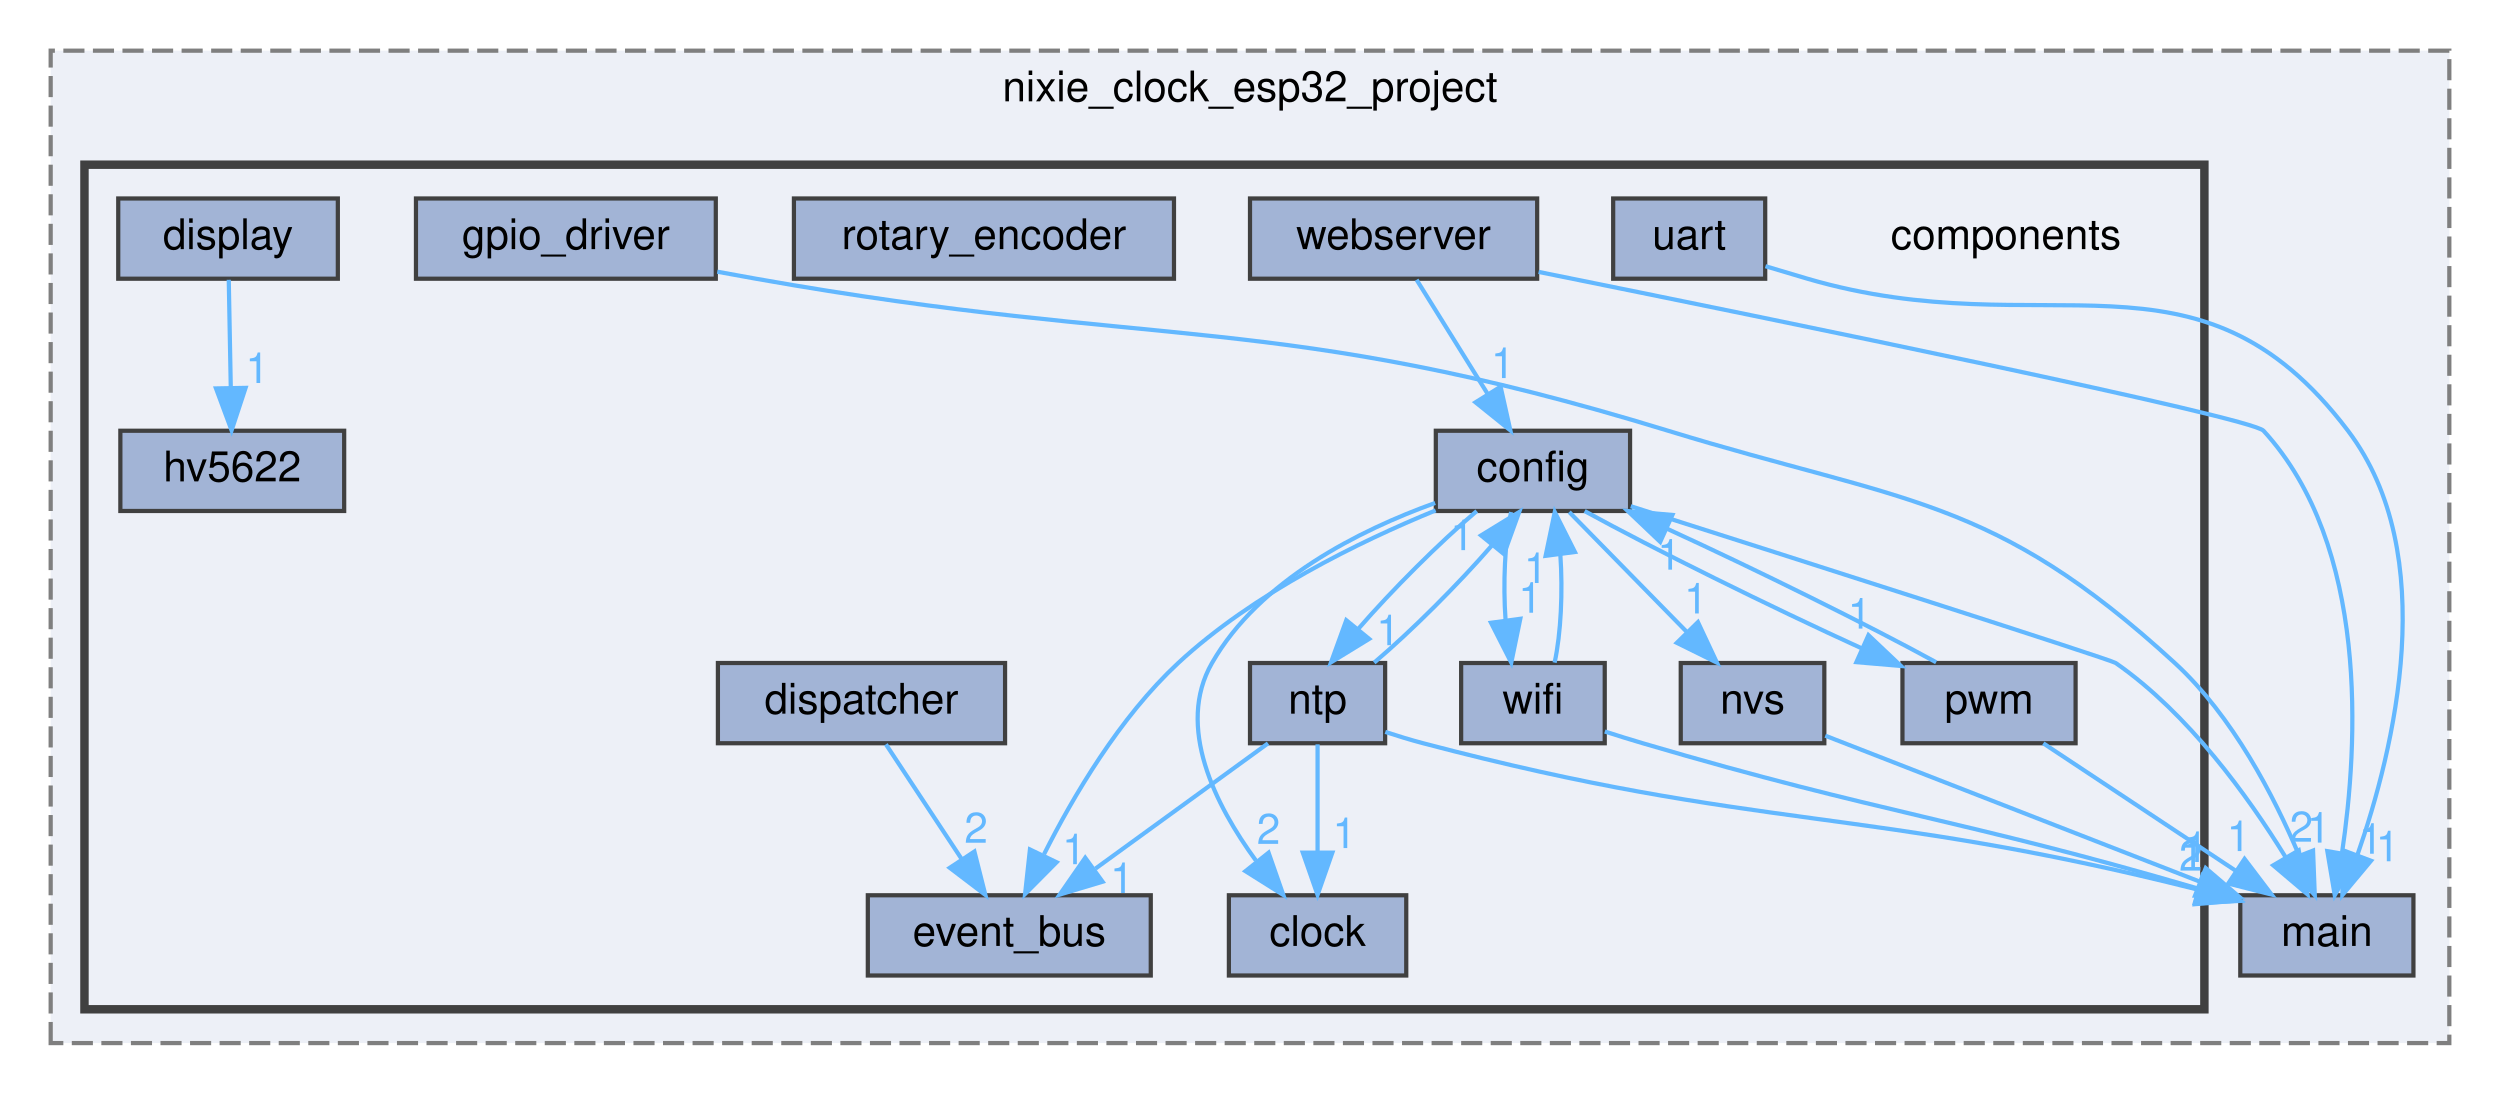
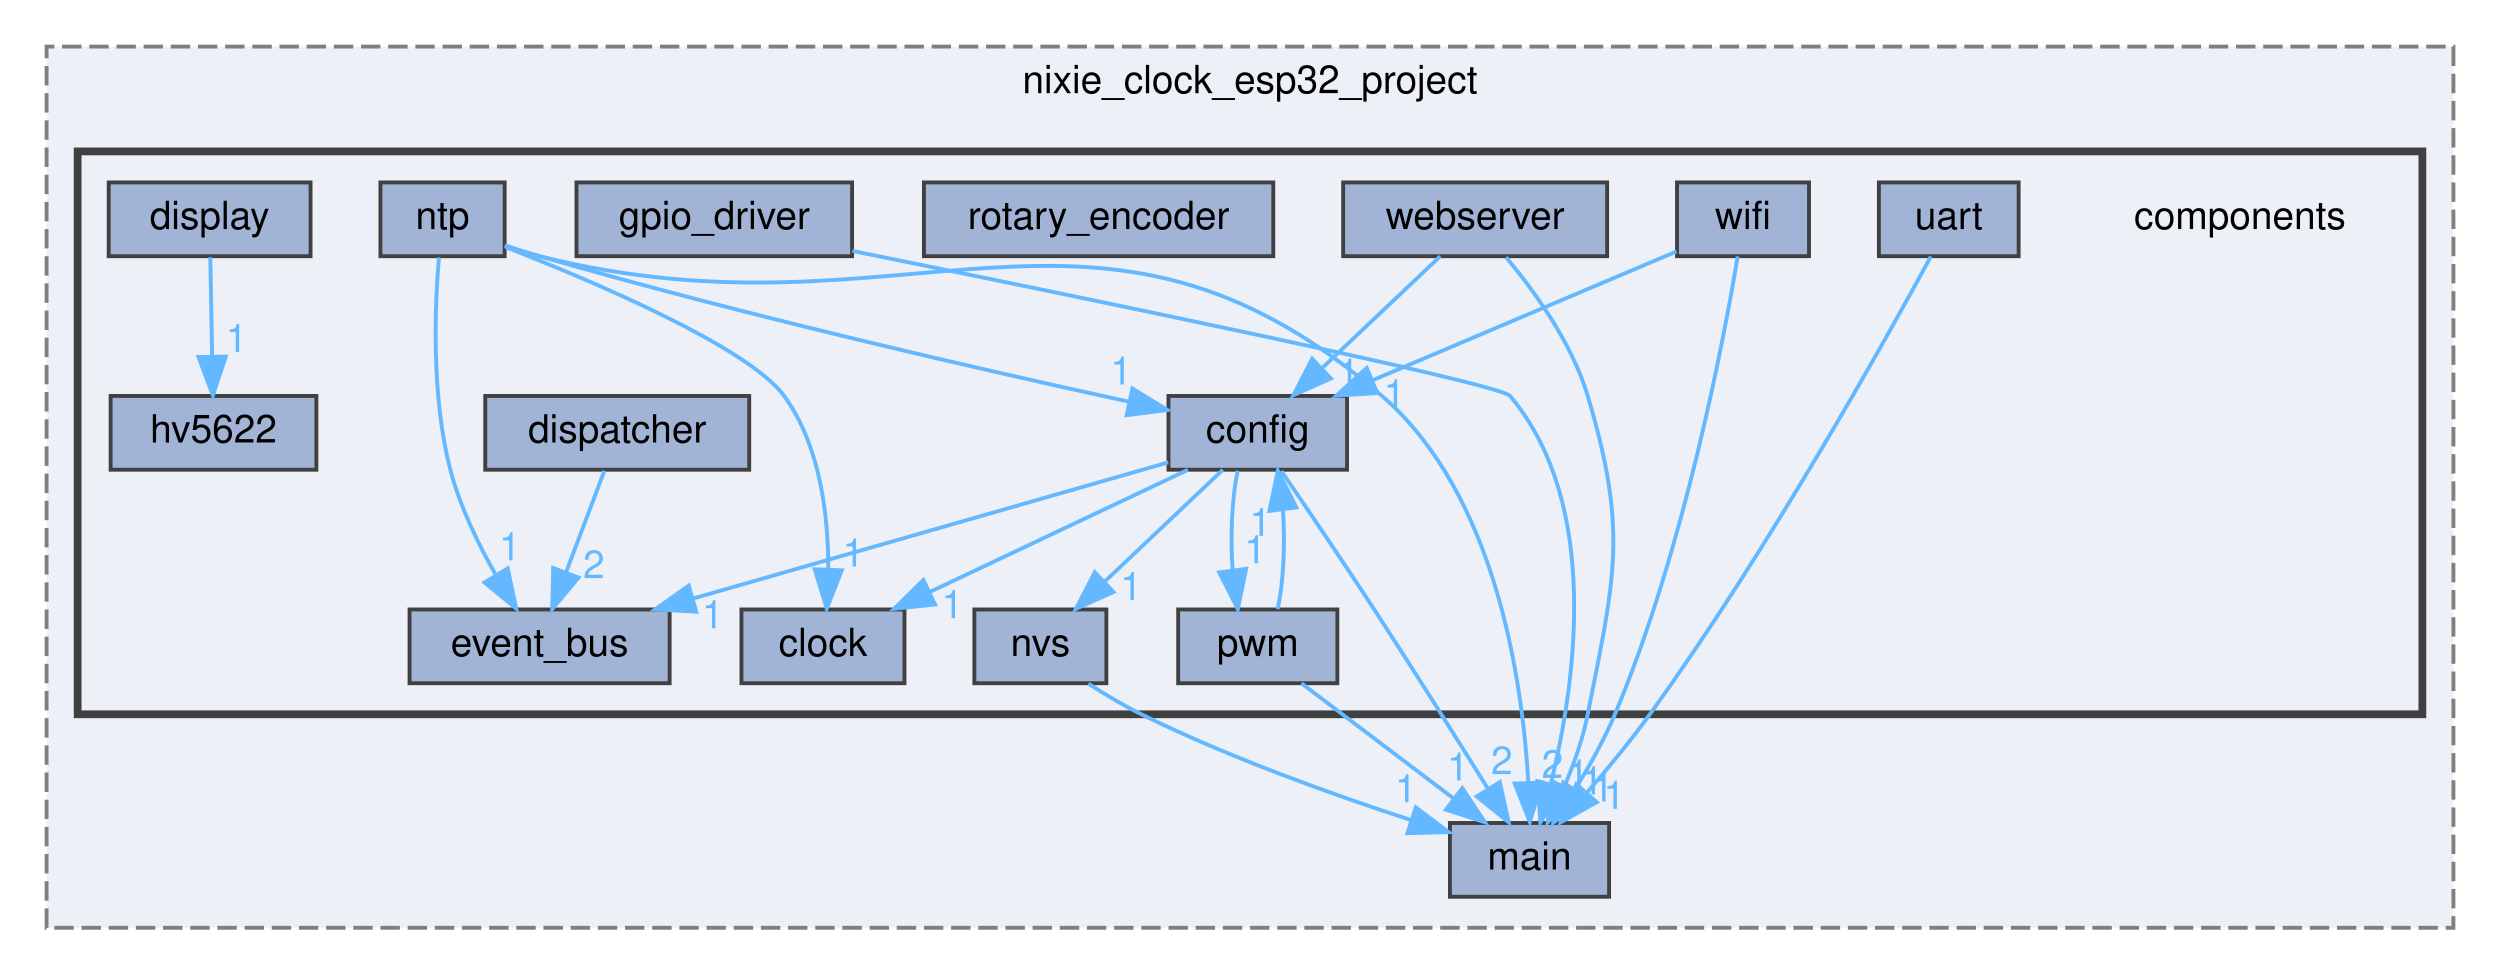
- <svg xmlns="http://www.w3.org/2000/svg" xmlns:xlink="http://www.w3.org/1999/xlink" width="592pt" height="259pt" viewBox="0.00 0.00 592.00 259.00">
-   <g id="graph0" class="graph" transform="scale(1 1) rotate(0) translate(4 255)">
+ <svg xmlns="http://www.w3.org/2000/svg" xmlns:xlink="http://www.w3.org/1999/xlink" width="644pt" height="251pt" viewBox="0.00 0.00 644.00 251.00">
+   <g id="graph0" class="graph" transform="scale(1 1) rotate(0) translate(4 247)">
    <g id="clust1" class="cluster">
      <g id="a_clust1">
        <a xlink:href="dir_4e80761515fcd0d8a8682b4ebda49685.html" target="_top" xlink:title="nixie_clock_esp32_project">
-           <polygon fill="#edf0f7" stroke="#7f7f7f" stroke-dasharray="5,2" points="8,-8 8,-243 576,-243 576,-8 8,-8" />
-           <text text-anchor="middle" x="292" y="-231" font-family="Helvetica,sans-Serif" font-size="10.00">nixie_clock_esp32_project</text>
+           <polygon fill="#edf0f7" stroke="#7f7f7f" stroke-dasharray="5,2" points="8,-8 8,-235 628,-235 628,-8 8,-8" />
+           <text text-anchor="middle" x="318" y="-223" font-family="Helvetica,sans-Serif" font-size="10.00">nixie_clock_esp32_project</text>
        </a>
      </g>
    </g>
    <g id="clust2" class="cluster">
      <g id="a_clust2">
        <a xlink:href="dir_b181baf956279f894a730e459ce47bc5.html" target="_top">
-           <polygon fill="#edf0f7" stroke="#404040" stroke-width="2" points="16,-16 16,-216 518,-216 518,-16 16,-16" />
+           <polygon fill="#edf0f7" stroke="#404040" stroke-width="2" points="16,-63 16,-208 620,-208 620,-63 16,-63" />
        </a>
      </g>
    </g>
    <g id="node1" class="node">
      <g id="a_node1">
        <a xlink:href="dir_9893f083cf503bf028f3909b7ee1aca3.html" target="_top" xlink:title="main">
-           <polygon fill="#a2b4d6" stroke="#404040" points="567.5,-43 526.5,-43 526.5,-24 567.5,-24 567.5,-43" />
-           <text text-anchor="middle" x="547" y="-31" font-family="Helvetica,sans-Serif" font-size="10.00">main</text>
+           <polygon fill="#a2b4d6" stroke="#404040" points="410.5,-35 369.5,-35 369.5,-16 410.5,-16 410.5,-35" />
+           <text text-anchor="middle" x="390" y="-23" font-family="Helvetica,sans-Serif" font-size="10.00">main</text>
        </a>
      </g>
    </g>
    <g id="node2" class="node">
-       <text text-anchor="middle" x="471" y="-196" font-family="Helvetica,sans-Serif" font-size="10.00">components</text>
+       <text text-anchor="middle" x="573" y="-188" font-family="Helvetica,sans-Serif" font-size="10.00">components</text>
    </g>
    <g id="node3" class="node">
      <g id="a_node3">
        <a xlink:href="dir_a13c4c485bb1701984d244429ad4ded1.html" target="_top" xlink:title="clock">
-           <polygon fill="#a2b4d6" stroke="#404040" points="329,-43 287,-43 287,-24 329,-24 329,-43" />
-           <text text-anchor="middle" x="308" y="-31" font-family="Helvetica,sans-Serif" font-size="10.00">clock</text>
+           <polygon fill="#a2b4d6" stroke="#404040" points="229,-90 187,-90 187,-71 229,-71 229,-90" />
+           <text text-anchor="middle" x="208" y="-78" font-family="Helvetica,sans-Serif" font-size="10.00">clock</text>
        </a>
      </g>
    </g>
    <g id="node4" class="node">
      <g id="a_node4">
        <a xlink:href="dir_6591a8ca0b1ec78afa747e232353e174.html" target="_top" xlink:title="config">
-           <polygon fill="#a2b4d6" stroke="#404040" points="382,-153 336,-153 336,-134 382,-134 382,-153" />
-           <text text-anchor="middle" x="359" y="-141" font-family="Helvetica,sans-Serif" font-size="10.00">config</text>
-         </a>
-       </g>
-     </g>
-     <g id="edge4" class="edge">
-       <g id="a_edge4">
+           <polygon fill="#a2b4d6" stroke="#404040" points="343,-145 297,-145 297,-126 343,-126 343,-145" />
+           <text text-anchor="middle" x="320" y="-133" font-family="Helvetica,sans-Serif" font-size="10.00">config</text>
+         </a>
+       </g>
+     </g>
+     <g id="edge2" class="edge">
+       <g id="a_edge2">
        <a xlink:href="dir_000002_000008.html" target="_top">
-           <path fill="none" stroke="#63b8ff" d="M382.16,-135.13C421.14,-122.7 495.78,-98.85 497,-98 514.22,-86.02 528.38,-66.38 537.18,-52.11" />
-           <polygon fill="#63b8ff" stroke="#63b8ff" points="540.34,-53.64 542.39,-43.24 534.3,-50.09 540.34,-53.64" />
-         </a>
-       </g>
-       <g id="a_edge4-headlabel">
+           <path fill="none" stroke="#63b8ff" d="M326.06,-125.69C332.18,-116.75 341.86,-102.49 350,-90 360.09,-74.52 371.28,-56.7 379.25,-43.88" />
+           <polygon fill="#63b8ff" stroke="#63b8ff" points="382.35,-45.52 384.65,-35.18 376.4,-41.83 382.35,-45.52" />
+         </a>
+       </g>
+       <g id="a_edge2-headlabel">
        <a xlink:href="dir_000002_000008.html" target="_top" xlink:title="2">
-           <text text-anchor="middle" x="540.96" y="-55.68" font-family="Helvetica,sans-Serif" font-size="10.00" fill="#63b8ff">2</text>
-         </a>
-       </g>
-     </g>
-     <g id="edge5" class="edge">
-       <g id="a_edge5">
+           <text text-anchor="middle" x="382.87" y="-47.58" font-family="Helvetica,sans-Serif" font-size="10.00" fill="#63b8ff">2</text>
+         </a>
+       </g>
+     </g>
+     <g id="edge3" class="edge">
+       <g id="a_edge3">
        <a xlink:href="dir_000002_000000.html" target="_top">
-           <path fill="none" stroke="#63b8ff" d="M335.84,-135.9C317.9,-129.44 294.25,-117.63 283,-98 274.38,-82.97 283.77,-64.39 293.4,-51.22" />
-           <polygon fill="#63b8ff" stroke="#63b8ff" points="296.4,-53.08 299.89,-43.07 290.92,-48.71 296.4,-53.08" />
-         </a>
-       </g>
-       <g id="a_edge5-headlabel">
-         <a xlink:href="dir_000002_000000.html" target="_top" xlink:title="2">
-           <text text-anchor="middle" x="296.38" y="-55.16" font-family="Helvetica,sans-Serif" font-size="10.00" fill="#63b8ff">2</text>
+           <path fill="none" stroke="#63b8ff" d="M302.01,-125.98C284.07,-117.5 256.28,-104.35 235.57,-94.54" />
+           <polygon fill="#63b8ff" stroke="#63b8ff" points="236.86,-91.28 226.32,-90.17 233.86,-97.61 236.86,-91.28" />
+         </a>
+       </g>
+       <g id="a_edge3-headlabel">
+         <a xlink:href="dir_000002_000000.html" target="_top" xlink:title="1">
+           <text text-anchor="middle" x="241.32" y="-87.76" font-family="Helvetica,sans-Serif" font-size="10.00" fill="#63b8ff">1</text>
        </a>
      </g>
    </g>
    <g id="node7" class="node">
      <g id="a_node7">
        <a xlink:href="dir_3df67f4185c8cd9c27353f35f3bf503b.html" target="_top" xlink:title="event_bus">
-           <polygon fill="#a2b4d6" stroke="#404040" points="268.5,-43 201.5,-43 201.5,-24 268.5,-24 268.5,-43" />
-           <text text-anchor="middle" x="235" y="-31" font-family="Helvetica,sans-Serif" font-size="10.00">event_bus</text>
-         </a>
-       </g>
-     </g>
-     <g id="edge2" class="edge">
-       <g id="a_edge2">
+           <polygon fill="#a2b4d6" stroke="#404040" points="168.5,-90 101.5,-90 101.5,-71 168.5,-71 168.5,-90" />
+           <text text-anchor="middle" x="135" y="-78" font-family="Helvetica,sans-Serif" font-size="10.00">event_bus</text>
+         </a>
+       </g>
+     </g>
+     <g id="edge1" class="edge">
+       <g id="a_edge1">
        <a xlink:href="dir_000002_000005.html" target="_top">
-           <path fill="none" stroke="#63b8ff" d="M335.96,-134.14C317.84,-126.72 292.79,-114.5 275,-98 261.15,-85.15 250.15,-66.48 243.22,-52.71" />
-           <polygon fill="#63b8ff" stroke="#63b8ff" points="246.2,-50.82 238.74,-43.31 239.89,-53.84 246.2,-50.82" />
-         </a>
-       </g>
-       <g id="a_edge2-headlabel">
+           <path fill="none" stroke="#63b8ff" d="M296.94,-127.89C266.4,-119.14 212.05,-103.57 174.8,-92.9" />
+           <polygon fill="#63b8ff" stroke="#63b8ff" points="175.36,-89.42 164.78,-90.03 173.43,-96.15 175.36,-89.42" />
+         </a>
+       </g>
+       <g id="a_edge1-headlabel">
        <a xlink:href="dir_000002_000005.html" target="_top" xlink:title="1">
-           <text text-anchor="middle" x="250.31" y="-50.35" font-family="Helvetica,sans-Serif" font-size="10.00" fill="#63b8ff">1</text>
+           <text text-anchor="middle" x="179.6" y="-85.18" font-family="Helvetica,sans-Serif" font-size="10.00" fill="#63b8ff">1</text>
+         </a>
+       </g>
+     </g>
+     <g id="node11" class="node">
+       <g id="a_node11">
+         <a xlink:href="dir_d593a792f6d68ad3cd00089cda4c9fbf.html" target="_top" xlink:title="nvs">
+           <polygon fill="#a2b4d6" stroke="#404040" points="281,-90 247,-90 247,-71 281,-71 281,-90" />
+           <text text-anchor="middle" x="264" y="-78" font-family="Helvetica,sans-Serif" font-size="10.00">nvs</text>
+         </a>
+       </g>
+     </g>
+     <g id="edge5" class="edge">
+       <g id="a_edge5">
+         <a xlink:href="dir_000002_000011.html" target="_top">
+           <path fill="none" stroke="#63b8ff" d="M311,-125.98C302.81,-118.23 290.49,-106.58 280.53,-97.14" />
+           <polygon fill="#63b8ff" stroke="#63b8ff" points="282.83,-94.5 273.16,-90.17 278.02,-99.59 282.83,-94.5" />
+         </a>
+       </g>
+       <g id="a_edge5-headlabel">
+         <a xlink:href="dir_000002_000011.html" target="_top" xlink:title="1">
+           <text text-anchor="middle" x="287.39" y="-92.41" font-family="Helvetica,sans-Serif" font-size="10.00" fill="#63b8ff">1</text>
+         </a>
+       </g>
+     </g>
+     <g id="node12" class="node">
+       <g id="a_node12">
+         <a xlink:href="dir_af00538107c5bb6312b4379f7c6a7915.html" target="_top" xlink:title="pwm">
+           <polygon fill="#a2b4d6" stroke="#404040" points="340.5,-90 299.5,-90 299.5,-71 340.5,-71 340.5,-90" />
+           <text text-anchor="middle" x="320" y="-78" font-family="Helvetica,sans-Serif" font-size="10.00">pwm</text>
+         </a>
+       </g>
+     </g>
+     <g id="edge4" class="edge">
+       <g id="a_edge4">
+         <a xlink:href="dir_000002_000012.html" target="_top">
+           <path fill="none" stroke="#63b8ff" d="M314.83,-125.75C313.34,-118.8 312.9,-108.85 313.52,-100.13" />
+           <polygon fill="#63b8ff" stroke="#63b8ff" points="317.01,-100.47 314.87,-90.09 310.07,-99.53 317.01,-100.47" />
+         </a>
+       </g>
+       <g id="a_edge4-headlabel">
+         <a xlink:href="dir_000002_000012.html" target="_top" xlink:title="1">
+           <text text-anchor="middle" x="319.34" y="-101.91" font-family="Helvetica,sans-Serif" font-size="10.00" fill="#63b8ff">1</text>
+         </a>
+       </g>
+     </g>
+     <g id="node5" class="node">
+       <g id="a_node5">
+         <a xlink:href="dir_bfdcce58a23cc395bda28f665cadf99d.html" target="_top" xlink:title="dispatcher">
+           <polygon fill="#a2b4d6" stroke="#404040" points="189,-145 121,-145 121,-126 189,-126 189,-145" />
+           <text text-anchor="middle" x="155" y="-133" font-family="Helvetica,sans-Serif" font-size="10.00">dispatcher</text>
+         </a>
+       </g>
+     </g>
+     <g id="edge6" class="edge">
+       <g id="a_edge6">
+         <a xlink:href="dir_000003_000005.html" target="_top">
+           <path fill="none" stroke="#63b8ff" d="M151.7,-125.75C149.02,-118.65 145.15,-108.4 141.81,-99.56" />
+           <polygon fill="#63b8ff" stroke="#63b8ff" points="145.05,-98.21 138.24,-90.09 138.5,-100.68 145.05,-98.21" />
+         </a>
+       </g>
+       <g id="a_edge6-headlabel">
+         <a xlink:href="dir_000003_000005.html" target="_top" xlink:title="2">
+           <text text-anchor="middle" x="148.97" y="-98.07" font-family="Helvetica,sans-Serif" font-size="10.00" fill="#63b8ff">2</text>
+         </a>
+       </g>
+     </g>
+     <g id="node6" class="node">
+       <g id="a_node6">
+         <a xlink:href="dir_25afab11bb9cc6587024a85a8f095e2f.html" target="_top" xlink:title="display">
+           <polygon fill="#a2b4d6" stroke="#404040" points="76,-200 24,-200 24,-181 76,-181 76,-200" />
+           <text text-anchor="middle" x="50" y="-188" font-family="Helvetica,sans-Serif" font-size="10.00">display</text>
+         </a>
+       </g>
+     </g>
+     <g id="node9" class="node">
+       <g id="a_node9">
+         <a xlink:href="dir_fb7d8fb2e7a81481fd306fa505fa505b.html" target="_top" xlink:title="hv5622">
+           <polygon fill="#a2b4d6" stroke="#404040" points="77.5,-145 24.5,-145 24.5,-126 77.5,-126 77.5,-145" />
+           <text text-anchor="middle" x="51" y="-133" font-family="Helvetica,sans-Serif" font-size="10.00">hv5622</text>
+         </a>
+       </g>
+     </g>
+     <g id="edge7" class="edge">
+       <g id="a_edge7">
+         <a xlink:href="dir_000004_000007.html" target="_top">
+           <path fill="none" stroke="#63b8ff" d="M50.17,-180.75C50.3,-173.8 50.48,-163.85 50.65,-155.13" />
+           <polygon fill="#63b8ff" stroke="#63b8ff" points="54.15,-155.15 50.84,-145.09 47.15,-155.02 54.15,-155.15" />
+         </a>
+       </g>
+       <g id="a_edge7-headlabel">
+         <a xlink:href="dir_000004_000007.html" target="_top" xlink:title="1">
+           <text text-anchor="middle" x="56.92" y="-156.3" font-family="Helvetica,sans-Serif" font-size="10.00" fill="#63b8ff">1</text>
+         </a>
+       </g>
+     </g>
+     <g id="node8" class="node">
+       <g id="a_node8">
+         <a xlink:href="dir_c8df9a83da56af1891de301214a2e601.html" target="_top" xlink:title="gpio_driver">
+           <polygon fill="#a2b4d6" stroke="#404040" points="215.5,-200 144.5,-200 144.5,-181 215.5,-181 215.5,-200" />
+           <text text-anchor="middle" x="180" y="-188" font-family="Helvetica,sans-Serif" font-size="10.00">gpio_driver</text>
+         </a>
+       </g>
+     </g>
+     <g id="edge8" class="edge">
+       <g id="a_edge8">
+         <a xlink:href="dir_000006_000008.html" target="_top">
+           <path fill="none" stroke="#63b8ff" d="M215.59,-182.35C273.56,-170.62 382.25,-148.27 385,-145 408.56,-117 401.82,-70.78 395.5,-45.12" />
+           <polygon fill="#63b8ff" stroke="#63b8ff" points="398.8,-43.94 392.81,-35.2 392.05,-45.77 398.8,-43.94" />
+         </a>
+       </g>
+       <g id="a_edge8-headlabel">
+         <a xlink:href="dir_000006_000008.html" target="_top" xlink:title="1">
+           <text text-anchor="middle" x="402.48" y="-44.17" font-family="Helvetica,sans-Serif" font-size="10.00" fill="#63b8ff">1</text>
        </a>
      </g>
    </g>
    <g id="node10" class="node">
      <g id="a_node10">
        <a xlink:href="dir_8938040af9d266be553d1135477b804d.html" target="_top" xlink:title="ntp">
-           <polygon fill="#a2b4d6" stroke="#404040" points="324,-98 292,-98 292,-79 324,-79 324,-98" />
-           <text text-anchor="middle" x="308" y="-86" font-family="Helvetica,sans-Serif" font-size="10.00">ntp</text>
-         </a>
-       </g>
-     </g>
-     <g id="edge3" class="edge">
-       <g id="a_edge3">
-         <a xlink:href="dir_000002_000010.html" target="_top">
-           <path fill="none" stroke="#63b8ff" d="M345.69,-133.98C336.79,-126.46 325.62,-115.26 317.56,-105.99" />
-           <polygon fill="#63b8ff" stroke="#63b8ff" points="320.22,-103.71 311.19,-98.17 314.8,-108.13 320.22,-103.71" />
-         </a>
-       </g>
-       <g id="a_edge3-headlabel">
-         <a xlink:href="dir_000002_000010.html" target="_top" xlink:title="1">
-           <text text-anchor="middle" x="324.7" y="-102.21" font-family="Helvetica,sans-Serif" font-size="10.00" fill="#63b8ff">1</text>
-         </a>
-       </g>
-     </g>
-     <g id="node11" class="node">
-       <g id="a_node11">
-         <a xlink:href="dir_d593a792f6d68ad3cd00089cda4c9fbf.html" target="_top" xlink:title="nvs">
-           <polygon fill="#a2b4d6" stroke="#404040" points="428,-98 394,-98 394,-79 428,-79 428,-98" />
-           <text text-anchor="middle" x="411" y="-86" font-family="Helvetica,sans-Serif" font-size="10.00">nvs</text>
-         </a>
-       </g>
-     </g>
-     <g id="edge7" class="edge">
-       <g id="a_edge7">
-         <a xlink:href="dir_000002_000011.html" target="_top">
-           <path fill="none" stroke="#63b8ff" d="M367.59,-133.75C375.16,-126.03 386.38,-114.6 395.51,-105.28" />
-           <polygon fill="#63b8ff" stroke="#63b8ff" points="398.07,-107.68 402.57,-98.09 393.07,-102.78 398.07,-107.68" />
-         </a>
-       </g>
-       <g id="a_edge7-headlabel">
-         <a xlink:href="dir_000002_000011.html" target="_top" xlink:title="1">
-           <text text-anchor="middle" x="397.58" y="-109.73" font-family="Helvetica,sans-Serif" font-size="10.00" fill="#63b8ff">1</text>
-         </a>
-       </g>
-     </g>
-     <g id="node12" class="node">
-       <g id="a_node12">
-         <a xlink:href="dir_af00538107c5bb6312b4379f7c6a7915.html" target="_top" xlink:title="pwm">
-           <polygon fill="#a2b4d6" stroke="#404040" points="487.5,-98 446.5,-98 446.5,-79 487.5,-79 487.5,-98" />
-           <text text-anchor="middle" x="467" y="-86" font-family="Helvetica,sans-Serif" font-size="10.00">pwm</text>
-         </a>
-       </g>
-     </g>
-     <g id="edge6" class="edge">
-       <g id="a_edge6">
-         <a xlink:href="dir_000002_000012.html" target="_top">
-           <path fill="none" stroke="#63b8ff" d="M371.24,-133.98C387.26,-125.17 415.28,-111.31 436.98,-101.41" />
-           <polygon fill="#63b8ff" stroke="#63b8ff" points="438.45,-104.59 446.15,-97.3 435.59,-98.2 438.45,-104.59" />
-         </a>
-       </g>
-       <g id="a_edge6-headlabel">
-         <a xlink:href="dir_000002_000012.html" target="_top" xlink:title="1">
-           <text text-anchor="middle" x="436.34" y="-106.15" font-family="Helvetica,sans-Serif" font-size="10.00" fill="#63b8ff">1</text>
+           <polygon fill="#a2b4d6" stroke="#404040" points="126,-200 94,-200 94,-181 126,-181 126,-200" />
+           <text text-anchor="middle" x="110" y="-188" font-family="Helvetica,sans-Serif" font-size="10.00">ntp</text>
+         </a>
+       </g>
+     </g>
+     <g id="edge11" class="edge">
+       <g id="a_edge11">
+         <a xlink:href="dir_000010_000008.html" target="_top">
+           <path fill="none" stroke="#63b8ff" d="M126.02,-183.62C128.98,-182.66 132.07,-181.74 135,-181 229.82,-157.19 278.02,-208.91 352,-145 381.2,-119.78 388.15,-72.08 389.69,-45.54" />
+           <polygon fill="#63b8ff" stroke="#63b8ff" points="393.19,-45.41 390.07,-35.29 386.2,-45.15 393.19,-45.41" />
+         </a>
+       </g>
+       <g id="a_edge11-headlabel">
+         <a xlink:href="dir_000010_000008.html" target="_top" xlink:title="2">
+           <text text-anchor="middle" x="395.9" y="-46.61" font-family="Helvetica,sans-Serif" font-size="10.00" fill="#63b8ff">2</text>
+         </a>
+       </g>
+     </g>
+     <g id="edge12" class="edge">
+       <g id="a_edge12">
+         <a xlink:href="dir_000010_000000.html" target="_top">
+           <path fill="none" stroke="#63b8ff" d="M126.26,-183.36C149.11,-174.4 188.93,-157.46 198,-145 207.34,-132.17 209.39,-114 209.37,-100.39" />
+           <polygon fill="#63b8ff" stroke="#63b8ff" points="212.86,-100.09 208.97,-90.23 205.86,-100.36 212.86,-100.09" />
+         </a>
+       </g>
+       <g id="a_edge12-headlabel">
+         <a xlink:href="dir_000010_000000.html" target="_top" xlink:title="1">
+           <text text-anchor="middle" x="215.83" y="-101.07" font-family="Helvetica,sans-Serif" font-size="10.00" fill="#63b8ff">1</text>
+         </a>
+       </g>
+     </g>
+     <g id="edge10" class="edge">
+       <g id="a_edge10">
+         <a xlink:href="dir_000010_000002.html" target="_top">
+           <path fill="none" stroke="#63b8ff" d="M126.07,-183.79C129.02,-182.81 132.09,-181.84 135,-181 187.64,-165.75 249.75,-151.58 286.95,-143.49" />
+           <polygon fill="#63b8ff" stroke="#63b8ff" points="287.71,-146.91 296.75,-141.38 286.23,-140.06 287.71,-146.91" />
+         </a>
+       </g>
+       <g id="a_edge10-headlabel">
+         <a xlink:href="dir_000010_000002.html" target="_top" xlink:title="1">
+           <text text-anchor="middle" x="284.8" y="-147.94" font-family="Helvetica,sans-Serif" font-size="10.00" fill="#63b8ff">1</text>
+         </a>
+       </g>
+     </g>
+     <g id="edge9" class="edge">
+       <g id="a_edge9">
+         <a xlink:href="dir_000010_000005.html" target="_top">
+           <path fill="none" stroke="#63b8ff" d="M109.07,-180.7C108.02,-168.28 107.06,-145 112,-126 114.46,-116.55 119.19,-106.82 123.72,-98.88" />
+           <polygon fill="#63b8ff" stroke="#63b8ff" points="126.78,-100.59 128.99,-90.22 120.8,-96.95 126.78,-100.59" />
+         </a>
+       </g>
+       <g id="a_edge9-headlabel">
+         <a xlink:href="dir_000010_000005.html" target="_top" xlink:title="1">
+           <text text-anchor="middle" x="127.34" y="-102.63" font-family="Helvetica,sans-Serif" font-size="10.00" fill="#63b8ff">1</text>
+         </a>
+       </g>
+     </g>
+     <g id="edge13" class="edge">
+       <g id="a_edge13">
+         <a xlink:href="dir_000011_000008.html" target="_top">
+           <path fill="none" stroke="#63b8ff" d="M276.38,-70.88C280.59,-68.16 285.4,-65.27 290,-63 312.55,-51.89 339.37,-42.28 359.55,-35.72" />
+           <polygon fill="#63b8ff" stroke="#63b8ff" points="360.7,-39.03 369.16,-32.66 358.57,-32.36 360.7,-39.03" />
+         </a>
+       </g>
+       <g id="a_edge13-headlabel">
+         <a xlink:href="dir_000011_000008.html" target="_top" xlink:title="1">
+           <text text-anchor="middle" x="358.13" y="-40.32" font-family="Helvetica,sans-Serif" font-size="10.00" fill="#63b8ff">1</text>
+         </a>
+       </g>
+     </g>
+     <g id="edge15" class="edge">
+       <g id="a_edge15">
+         <a xlink:href="dir_000012_000008.html" target="_top">
+           <path fill="none" stroke="#63b8ff" d="M331.25,-70.98C341.8,-63 357.8,-50.88 370.44,-41.31" />
+           <polygon fill="#63b8ff" stroke="#63b8ff" points="372.69,-44 378.55,-35.17 368.46,-38.42 372.69,-44" />
+         </a>
+       </g>
+       <g id="a_edge15-headlabel">
+         <a xlink:href="dir_000012_000008.html" target="_top" xlink:title="1">
+           <text text-anchor="middle" x="371.54" y="-45.93" font-family="Helvetica,sans-Serif" font-size="10.00" fill="#63b8ff">1</text>
+         </a>
+       </g>
+     </g>
+     <g id="edge14" class="edge">
+       <g id="a_edge14">
+         <a xlink:href="dir_000012_000002.html" target="_top">
+           <path fill="none" stroke="#63b8ff" d="M325.13,-90.09C326.64,-96.99 327.09,-106.93 326.49,-115.66" />
+           <polygon fill="#63b8ff" stroke="#63b8ff" points="323,-115.38 325.17,-125.75 329.94,-116.29 323,-115.38" />
+         </a>
+       </g>
+       <g id="a_edge14-headlabel">
+         <a xlink:href="dir_000012_000002.html" target="_top" xlink:title="1">
+           <text text-anchor="middle" x="320.65" y="-108.94" font-family="Helvetica,sans-Serif" font-size="10.00" fill="#63b8ff">1</text>
+         </a>
+       </g>
+     </g>
+     <g id="node13" class="node">
+       <g id="a_node13">
+         <a xlink:href="dir_ee50860190fe62f2e35dcf8898f9d9d7.html" target="_top" xlink:title="rotary_encoder">
+           <polygon fill="#a2b4d6" stroke="#404040" points="324,-200 234,-200 234,-181 324,-181 324,-200" />
+           <text text-anchor="middle" x="279" y="-188" font-family="Helvetica,sans-Serif" font-size="10.00">rotary_encoder</text>
+         </a>
+       </g>
+     </g>
+     <g id="node14" class="node">
+       <g id="a_node14">
+         <a xlink:href="dir_e358256436063faffb66e4cd4d1bf7a0.html" target="_top" xlink:title="uart">
+           <polygon fill="#a2b4d6" stroke="#404040" points="516,-200 480,-200 480,-181 516,-181 516,-200" />
+           <text text-anchor="middle" x="498" y="-188" font-family="Helvetica,sans-Serif" font-size="10.00">uart</text>
+         </a>
+       </g>
+     </g>
+     <g id="edge16" class="edge">
+       <g id="a_edge16">
+         <a xlink:href="dir_000015_000008.html" target="_top">
+           <path fill="none" stroke="#63b8ff" d="M493.39,-180.92C482.07,-160.06 451.56,-105.31 421,-63 416.05,-56.14 410.13,-48.97 404.81,-42.82" />
+           <polygon fill="#63b8ff" stroke="#63b8ff" points="407.3,-40.35 398.05,-35.18 402.06,-44.99 407.3,-40.35" />
+         </a>
+       </g>
+       <g id="a_edge16-headlabel">
+         <a xlink:href="dir_000015_000008.html" target="_top" xlink:title="1">
+           <text text-anchor="middle" x="411.81" y="-38.66" font-family="Helvetica,sans-Serif" font-size="10.00" fill="#63b8ff">1</text>
+         </a>
+       </g>
+     </g>
+     <g id="node15" class="node">
+       <g id="a_node15">
+         <a xlink:href="dir_54c3fa7b37971d51e57fc618a8a47b11.html" target="_top" xlink:title="webserver">
+           <polygon fill="#a2b4d6" stroke="#404040" points="410,-200 342,-200 342,-181 410,-181 410,-200" />
+           <text text-anchor="middle" x="376" y="-188" font-family="Helvetica,sans-Serif" font-size="10.00">webserver</text>
+         </a>
+       </g>
+     </g>
+     <g id="edge18" class="edge">
+       <g id="a_edge18">
+         <a xlink:href="dir_000016_000008.html" target="_top">
+           <path fill="none" stroke="#63b8ff" d="M383.94,-180.75C391.03,-172.3 400.9,-158.79 405,-145 415.38,-110.06 412.06,-98.75 405,-63 403.77,-56.78 401.47,-50.29 399.04,-44.54" />
+           <polygon fill="#63b8ff" stroke="#63b8ff" points="402.09,-42.8 394.71,-35.2 395.74,-45.74 402.09,-42.8" />
+         </a>
+       </g>
+       <g id="a_edge18-headlabel">
+         <a xlink:href="dir_000016_000008.html" target="_top" xlink:title="1">
+           <text text-anchor="middle" x="406.18" y="-42.37" font-family="Helvetica,sans-Serif" font-size="10.00" fill="#63b8ff">1</text>
+         </a>
+       </g>
+     </g>
+     <g id="edge17" class="edge">
+       <g id="a_edge17">
+         <a xlink:href="dir_000016_000002.html" target="_top">
+           <path fill="none" stroke="#63b8ff" d="M367,-180.98C358.81,-173.23 346.49,-161.58 336.53,-152.14" />
+           <polygon fill="#63b8ff" stroke="#63b8ff" points="338.83,-149.5 329.16,-145.17 334.02,-154.59 338.83,-149.5" />
+         </a>
+       </g>
+       <g id="a_edge17-headlabel">
+         <a xlink:href="dir_000016_000002.html" target="_top" xlink:title="1">
+           <text text-anchor="middle" x="343.39" y="-147.41" font-family="Helvetica,sans-Serif" font-size="10.00" fill="#63b8ff">1</text>
        </a>
      </g>
    </g>
    <g id="node16" class="node">
      <g id="a_node16">
        <a xlink:href="dir_27a09bb4329d836898ad2e41b0fca487.html" target="_top" xlink:title="wifi">
-           <polygon fill="#a2b4d6" stroke="#404040" points="376,-98 342,-98 342,-79 376,-79 376,-98" />
-           <text text-anchor="middle" x="359" y="-86" font-family="Helvetica,sans-Serif" font-size="10.00">wifi</text>
-         </a>
-       </g>
-     </g>
-     <g id="edge1" class="edge">
-       <g id="a_edge1">
-         <a xlink:href="dir_000002_000017.html" target="_top">
-           <path fill="none" stroke="#63b8ff" d="M353.83,-133.75C352.34,-126.8 351.9,-116.85 352.52,-108.13" />
-           <polygon fill="#63b8ff" stroke="#63b8ff" points="356.01,-108.47 353.87,-98.09 349.07,-107.53 356.01,-108.47" />
-         </a>
-       </g>
-       <g id="a_edge1-headlabel">
-         <a xlink:href="dir_000002_000017.html" target="_top" xlink:title="1">
-           <text text-anchor="middle" x="358.34" y="-109.91" font-family="Helvetica,sans-Serif" font-size="10.00" fill="#63b8ff">1</text>
-         </a>
-       </g>
-     </g>
-     <g id="node5" class="node">
-       <g id="a_node5">
-         <a xlink:href="dir_bfdcce58a23cc395bda28f665cadf99d.html" target="_top" xlink:title="dispatcher">
-           <polygon fill="#a2b4d6" stroke="#404040" points="234,-98 166,-98 166,-79 234,-79 234,-98" />
-           <text text-anchor="middle" x="200" y="-86" font-family="Helvetica,sans-Serif" font-size="10.00">dispatcher</text>
-         </a>
-       </g>
-     </g>
-     <g id="edge8" class="edge">
-       <g id="a_edge8">
-         <a xlink:href="dir_000003_000005.html" target="_top">
-           <path fill="none" stroke="#63b8ff" d="M205.78,-78.75C210.62,-71.42 217.68,-60.73 223.64,-51.7" />
-           <polygon fill="#63b8ff" stroke="#63b8ff" points="226.74,-53.36 229.33,-43.09 220.9,-49.5 226.74,-53.36" />
-         </a>
-       </g>
-       <g id="a_edge8-headlabel">
-         <a xlink:href="dir_000003_000005.html" target="_top" xlink:title="2">
-           <text text-anchor="middle" x="227.13" y="-55.43" font-family="Helvetica,sans-Serif" font-size="10.00" fill="#63b8ff">2</text>
-         </a>
-       </g>
-     </g>
-     <g id="node6" class="node">
-       <g id="a_node6">
-         <a xlink:href="dir_25afab11bb9cc6587024a85a8f095e2f.html" target="_top" xlink:title="display">
-           <polygon fill="#a2b4d6" stroke="#404040" points="76,-208 24,-208 24,-189 76,-189 76,-208" />
-           <text text-anchor="middle" x="50" y="-196" font-family="Helvetica,sans-Serif" font-size="10.00">display</text>
-         </a>
-       </g>
-     </g>
-     <g id="node9" class="node">
-       <g id="a_node9">
-         <a xlink:href="dir_fb7d8fb2e7a81481fd306fa505fa505b.html" target="_top" xlink:title="hv5622">
-           <polygon fill="#a2b4d6" stroke="#404040" points="77.5,-153 24.5,-153 24.5,-134 77.5,-134 77.5,-153" />
-           <text text-anchor="middle" x="51" y="-141" font-family="Helvetica,sans-Serif" font-size="10.00">hv5622</text>
-         </a>
-       </g>
-     </g>
-     <g id="edge9" class="edge">
-       <g id="a_edge9">
-         <a xlink:href="dir_000004_000007.html" target="_top">
-           <path fill="none" stroke="#63b8ff" d="M50.17,-188.75C50.3,-181.8 50.48,-171.85 50.65,-163.13" />
-           <polygon fill="#63b8ff" stroke="#63b8ff" points="54.15,-163.15 50.84,-153.09 47.15,-163.02 54.15,-163.15" />
-         </a>
-       </g>
-       <g id="a_edge9-headlabel">
-         <a xlink:href="dir_000004_000007.html" target="_top" xlink:title="1">
-           <text text-anchor="middle" x="56.92" y="-164.3" font-family="Helvetica,sans-Serif" font-size="10.00" fill="#63b8ff">1</text>
-         </a>
-       </g>
-     </g>
-     <g id="node8" class="node">
-       <g id="a_node8">
-         <a xlink:href="dir_c8df9a83da56af1891de301214a2e601.html" target="_top" xlink:title="gpio_driver">
-           <polygon fill="#a2b4d6" stroke="#404040" points="165.5,-208 94.5,-208 94.5,-189 165.5,-189 165.5,-208" />
-           <text text-anchor="middle" x="130" y="-196" font-family="Helvetica,sans-Serif" font-size="10.00">gpio_driver</text>
-         </a>
-       </g>
-     </g>
-     <g id="edge10" class="edge">
-       <g id="a_edge10">
-         <a xlink:href="dir_000006_000008.html" target="_top">
-           <path fill="none" stroke="#63b8ff" d="M165.85,-190.66C168.94,-190.09 172.03,-189.53 175,-189 270.82,-171.97 297.95,-181.52 391,-153 447.09,-135.8 467.77,-137.66 511,-98 524.69,-85.44 534.51,-66.43 540.4,-52.49" />
-           <polygon fill="#63b8ff" stroke="#63b8ff" points="543.73,-53.59 544.14,-43 537.21,-51.02 543.73,-53.59" />
-         </a>
-       </g>
-       <g id="a_edge10-headlabel">
-         <a xlink:href="dir_000006_000008.html" target="_top" xlink:title="1">
-           <text text-anchor="middle" x="545.05" y="-55.47" font-family="Helvetica,sans-Serif" font-size="10.00" fill="#63b8ff">1</text>
-         </a>
-       </g>
-     </g>
-     <g id="edge13" class="edge">
-       <g id="a_edge13">
-         <a xlink:href="dir_000010_000008.html" target="_top">
-           <path fill="none" stroke="#63b8ff" d="M324.04,-81.68C327,-80.71 330.07,-79.77 333,-79 412.45,-58.04 437.38,-64.26 516.42,-44.34" />
-           <polygon fill="#63b8ff" stroke="#63b8ff" points="517.53,-47.67 526.33,-41.78 515.77,-40.89 517.53,-47.67" />
-         </a>
-       </g>
-       <g id="a_edge13-headlabel">
-         <a xlink:href="dir_000010_000008.html" target="_top" xlink:title="2">
-           <text text-anchor="middle" x="514.76" y="-48.82" font-family="Helvetica,sans-Serif" font-size="10.00" fill="#63b8ff">2</text>
-         </a>
-       </g>
-     </g>
-     <g id="edge14" class="edge">
-       <g id="a_edge14">
-         <a xlink:href="dir_000010_000000.html" target="_top">
-           <path fill="none" stroke="#63b8ff" d="M308,-78.75C308,-71.8 308,-61.85 308,-53.13" />
-           <polygon fill="#63b8ff" stroke="#63b8ff" points="311.5,-53.09 308,-43.09 304.5,-53.09 311.5,-53.09" />
-         </a>
-       </g>
-       <g id="a_edge14-headlabel">
-         <a xlink:href="dir_000010_000000.html" target="_top" xlink:title="1">
-           <text text-anchor="middle" x="314.34" y="-54.18" font-family="Helvetica,sans-Serif" font-size="10.00" fill="#63b8ff">1</text>
-         </a>
-       </g>
-     </g>
-     <g id="edge12" class="edge">
-       <g id="a_edge12">
-         <a xlink:href="dir_000010_000002.html" target="_top">
-           <path fill="none" stroke="#63b8ff" d="M321.4,-98.09C330.27,-105.6 341.36,-116.72 349.39,-125.96" />
-           <polygon fill="#63b8ff" stroke="#63b8ff" points="346.71,-128.21 355.74,-133.75 352.14,-123.79 346.71,-128.21" />
-         </a>
-       </g>
-       <g id="a_edge12-headlabel">
-         <a xlink:href="dir_000010_000002.html" target="_top" xlink:title="1">
-           <text text-anchor="middle" x="342.24" y="-124.72" font-family="Helvetica,sans-Serif" font-size="10.00" fill="#63b8ff">1</text>
-         </a>
-       </g>
-     </g>
-     <g id="edge11" class="edge">
-       <g id="a_edge11">
-         <a xlink:href="dir_000010_000005.html" target="_top">
-           <path fill="none" stroke="#63b8ff" d="M296.27,-78.98C285.27,-71 268.58,-58.88 255.4,-49.31" />
-           <polygon fill="#63b8ff" stroke="#63b8ff" points="257.09,-46.21 246.94,-43.17 252.98,-51.88 257.09,-46.21" />
-         </a>
-       </g>
-       <g id="a_edge11-headlabel">
-         <a xlink:href="dir_000010_000005.html" target="_top" xlink:title="1">
-           <text text-anchor="middle" x="261.67" y="-43.53" font-family="Helvetica,sans-Serif" font-size="10.00" fill="#63b8ff">1</text>
-         </a>
-       </g>
-     </g>
-     <g id="edge15" class="edge">
-       <g id="a_edge15">
-         <a xlink:href="dir_000011_000008.html" target="_top">
-           <path fill="none" stroke="#63b8ff" d="M428.22,-80.79C450.5,-72.1 489.68,-56.84 516.92,-46.22" />
-           <polygon fill="#63b8ff" stroke="#63b8ff" points="518.32,-49.43 526.37,-42.54 515.78,-42.91 518.32,-49.43" />
-         </a>
-       </g>
-       <g id="a_edge15-headlabel">
-         <a xlink:href="dir_000011_000008.html" target="_top" xlink:title="1">
-           <text text-anchor="middle" x="516" y="-50.88" font-family="Helvetica,sans-Serif" font-size="10.00" fill="#63b8ff">1</text>
-         </a>
-       </g>
-     </g>
-     <g id="edge17" class="edge">
-       <g id="a_edge17">
-         <a xlink:href="dir_000012_000008.html" target="_top">
-           <path fill="none" stroke="#63b8ff" d="M479.85,-78.98C492.14,-70.84 510.91,-58.41 525.48,-48.76" />
-           <polygon fill="#63b8ff" stroke="#63b8ff" points="527.51,-51.61 533.91,-43.17 523.64,-45.78 527.51,-51.61" />
-         </a>
-       </g>
-       <g id="a_edge17-headlabel">
-         <a xlink:href="dir_000012_000008.html" target="_top" xlink:title="1">
-           <text text-anchor="middle" x="526.08" y="-53.46" font-family="Helvetica,sans-Serif" font-size="10.00" fill="#63b8ff">1</text>
-         </a>
-       </g>
-     </g>
-     <g id="edge16" class="edge">
-       <g id="a_edge16">
-         <a xlink:href="dir_000012_000002.html" target="_top">
-           <path fill="none" stroke="#63b8ff" d="M454.48,-98.17C438.85,-106.75 412.12,-119.99 390.81,-129.77" />
-           <polygon fill="#63b8ff" stroke="#63b8ff" points="389.14,-126.68 381.47,-133.98 392.02,-133.06 389.14,-126.68" />
-         </a>
-       </g>
-       <g id="a_edge16-headlabel">
-         <a xlink:href="dir_000012_000002.html" target="_top" xlink:title="1">
-           <text text-anchor="middle" x="391.25" y="-120.11" font-family="Helvetica,sans-Serif" font-size="10.00" fill="#63b8ff">1</text>
-         </a>
-       </g>
-     </g>
-     <g id="node13" class="node">
-       <g id="a_node13">
-         <a xlink:href="dir_ee50860190fe62f2e35dcf8898f9d9d7.html" target="_top" xlink:title="rotary_encoder">
-           <polygon fill="#a2b4d6" stroke="#404040" points="274,-208 184,-208 184,-189 274,-189 274,-208" />
-           <text text-anchor="middle" x="229" y="-196" font-family="Helvetica,sans-Serif" font-size="10.00">rotary_encoder</text>
-         </a>
-       </g>
-     </g>
-     <g id="node14" class="node">
-       <g id="a_node14">
-         <a xlink:href="dir_e358256436063faffb66e4cd4d1bf7a0.html" target="_top" xlink:title="uart">
-           <polygon fill="#a2b4d6" stroke="#404040" points="414,-208 378,-208 378,-189 414,-189 414,-208" />
-           <text text-anchor="middle" x="396" y="-196" font-family="Helvetica,sans-Serif" font-size="10.00">uart</text>
-         </a>
-       </g>
-     </g>
-     <g id="edge18" class="edge">
-       <g id="a_edge18">
-         <a xlink:href="dir_000015_000008.html" target="_top">
-           <path fill="none" stroke="#63b8ff" d="M414.06,-191.96C417.36,-190.96 420.78,-189.94 424,-189 480.72,-172.42 516.32,-200.11 552,-153 574.19,-123.7 563.01,-77.65 554.2,-52.45" />
-           <polygon fill="#63b8ff" stroke="#63b8ff" points="557.46,-51.17 550.67,-43.04 550.9,-53.63 557.46,-51.17" />
-         </a>
-       </g>
-       <g id="a_edge18-headlabel">
-         <a xlink:href="dir_000015_000008.html" target="_top" xlink:title="1">
-           <text text-anchor="middle" x="561.38" y="-51.05" font-family="Helvetica,sans-Serif" font-size="10.00" fill="#63b8ff">1</text>
-         </a>
-       </g>
-     </g>
-     <g id="node15" class="node">
-       <g id="a_node15">
-         <a xlink:href="dir_54c3fa7b37971d51e57fc618a8a47b11.html" target="_top" xlink:title="webserver">
-           <polygon fill="#a2b4d6" stroke="#404040" points="360,-208 292,-208 292,-189 360,-189 360,-208" />
-           <text text-anchor="middle" x="326" y="-196" font-family="Helvetica,sans-Serif" font-size="10.00">webserver</text>
+           <polygon fill="#a2b4d6" stroke="#404040" points="462,-200 428,-200 428,-181 462,-181 462,-200" />
+           <text text-anchor="middle" x="445" y="-188" font-family="Helvetica,sans-Serif" font-size="10.00">wifi</text>
        </a>
      </g>
    </g>
    <g id="edge20" class="edge">
      <g id="a_edge20">
-         <a xlink:href="dir_000016_000008.html" target="_top">
-           <path fill="none" stroke="#63b8ff" d="M360.34,-190.61C418.19,-178.92 529.08,-156.19 532,-153 557.02,-125.7 554.44,-78.83 550.58,-52.97" />
-           <polygon fill="#63b8ff" stroke="#63b8ff" points="554.01,-52.27 548.87,-43 547.11,-53.45 554.01,-52.27" />
+         <a xlink:href="dir_000017_000008.html" target="_top">
+           <path fill="none" stroke="#63b8ff" d="M443.64,-180.94C440.16,-160.12 429.89,-105.46 412,-63 409.21,-56.38 405.37,-49.53 401.68,-43.57" />
+           <polygon fill="#63b8ff" stroke="#63b8ff" points="404.56,-41.59 396.17,-35.12 398.7,-45.41 404.56,-41.59" />
        </a>
      </g>
      <g id="a_edge20-headlabel">
-         <a xlink:href="dir_000016_000008.html" target="_top" xlink:title="1">
-           <text text-anchor="middle" x="557.42" y="-52.83" font-family="Helvetica,sans-Serif" font-size="10.00" fill="#63b8ff">1</text>
+         <a xlink:href="dir_000017_000008.html" target="_top" xlink:title="1">
+           <text text-anchor="middle" x="408.9" y="-40.55" font-family="Helvetica,sans-Serif" font-size="10.00" fill="#63b8ff">1</text>
        </a>
      </g>
    </g>
    <g id="edge19" class="edge">
      <g id="a_edge19">
-         <a xlink:href="dir_000016_000002.html" target="_top">
-           <path fill="none" stroke="#63b8ff" d="M331.45,-188.75C336.01,-181.42 342.67,-170.73 348.29,-161.7" />
-           <polygon fill="#63b8ff" stroke="#63b8ff" points="351.34,-163.43 353.65,-153.09 345.4,-159.73 351.34,-163.43" />
+         <a xlink:href="dir_000017_000002.html" target="_top">
+           <path fill="none" stroke="#63b8ff" d="M427.88,-182.24C407.78,-173.72 374.1,-159.44 349.71,-149.1" />
+           <polygon fill="#63b8ff" stroke="#63b8ff" points="350.79,-145.75 340.22,-145.07 348.06,-152.2 350.79,-145.75" />
        </a>
      </g>
      <g id="a_edge19-headlabel">
-         <a xlink:href="dir_000016_000002.html" target="_top" xlink:title="1">
-           <text text-anchor="middle" x="351.85" y="-165.48" font-family="Helvetica,sans-Serif" font-size="10.00" fill="#63b8ff">1</text>
-         </a>
-       </g>
-     </g>
-     <g id="edge22" class="edge">
-       <g id="a_edge22">
-         <a xlink:href="dir_000017_000008.html" target="_top">
-           <path fill="none" stroke="#63b8ff" d="M376.02,-81.78C379,-80.82 382.08,-79.86 385,-79 442.21,-62.15 459.87,-61.2 516.47,-44.59" />
-           <polygon fill="#63b8ff" stroke="#63b8ff" points="517.71,-47.87 526.3,-41.66 515.72,-41.16 517.71,-47.87" />
-         </a>
-       </g>
-       <g id="a_edge22-headlabel">
-         <a xlink:href="dir_000017_000008.html" target="_top" xlink:title="1">
-           <text text-anchor="middle" x="515.08" y="-49.12" font-family="Helvetica,sans-Serif" font-size="10.00" fill="#63b8ff">1</text>
-         </a>
-       </g>
-     </g>
-     <g id="edge21" class="edge">
-       <g id="a_edge21">
-         <a xlink:href="dir_000017_000002.html" target="_top">
-           <path fill="none" stroke="#63b8ff" d="M364.13,-98.09C365.64,-104.99 366.09,-114.93 365.49,-123.66" />
-           <polygon fill="#63b8ff" stroke="#63b8ff" points="362,-123.38 364.17,-133.75 368.94,-124.29 362,-123.38" />
-         </a>
-       </g>
-       <g id="a_edge21-headlabel">
        <a xlink:href="dir_000017_000002.html" target="_top" xlink:title="1">
-           <text text-anchor="middle" x="359.65" y="-116.94" font-family="Helvetica,sans-Serif" font-size="10.00" fill="#63b8ff">1</text>
+           <text text-anchor="middle" x="355.21" y="-142.04" font-family="Helvetica,sans-Serif" font-size="10.00" fill="#63b8ff">1</text>
        </a>
      </g>
    </g>
  </g>
</svg>
